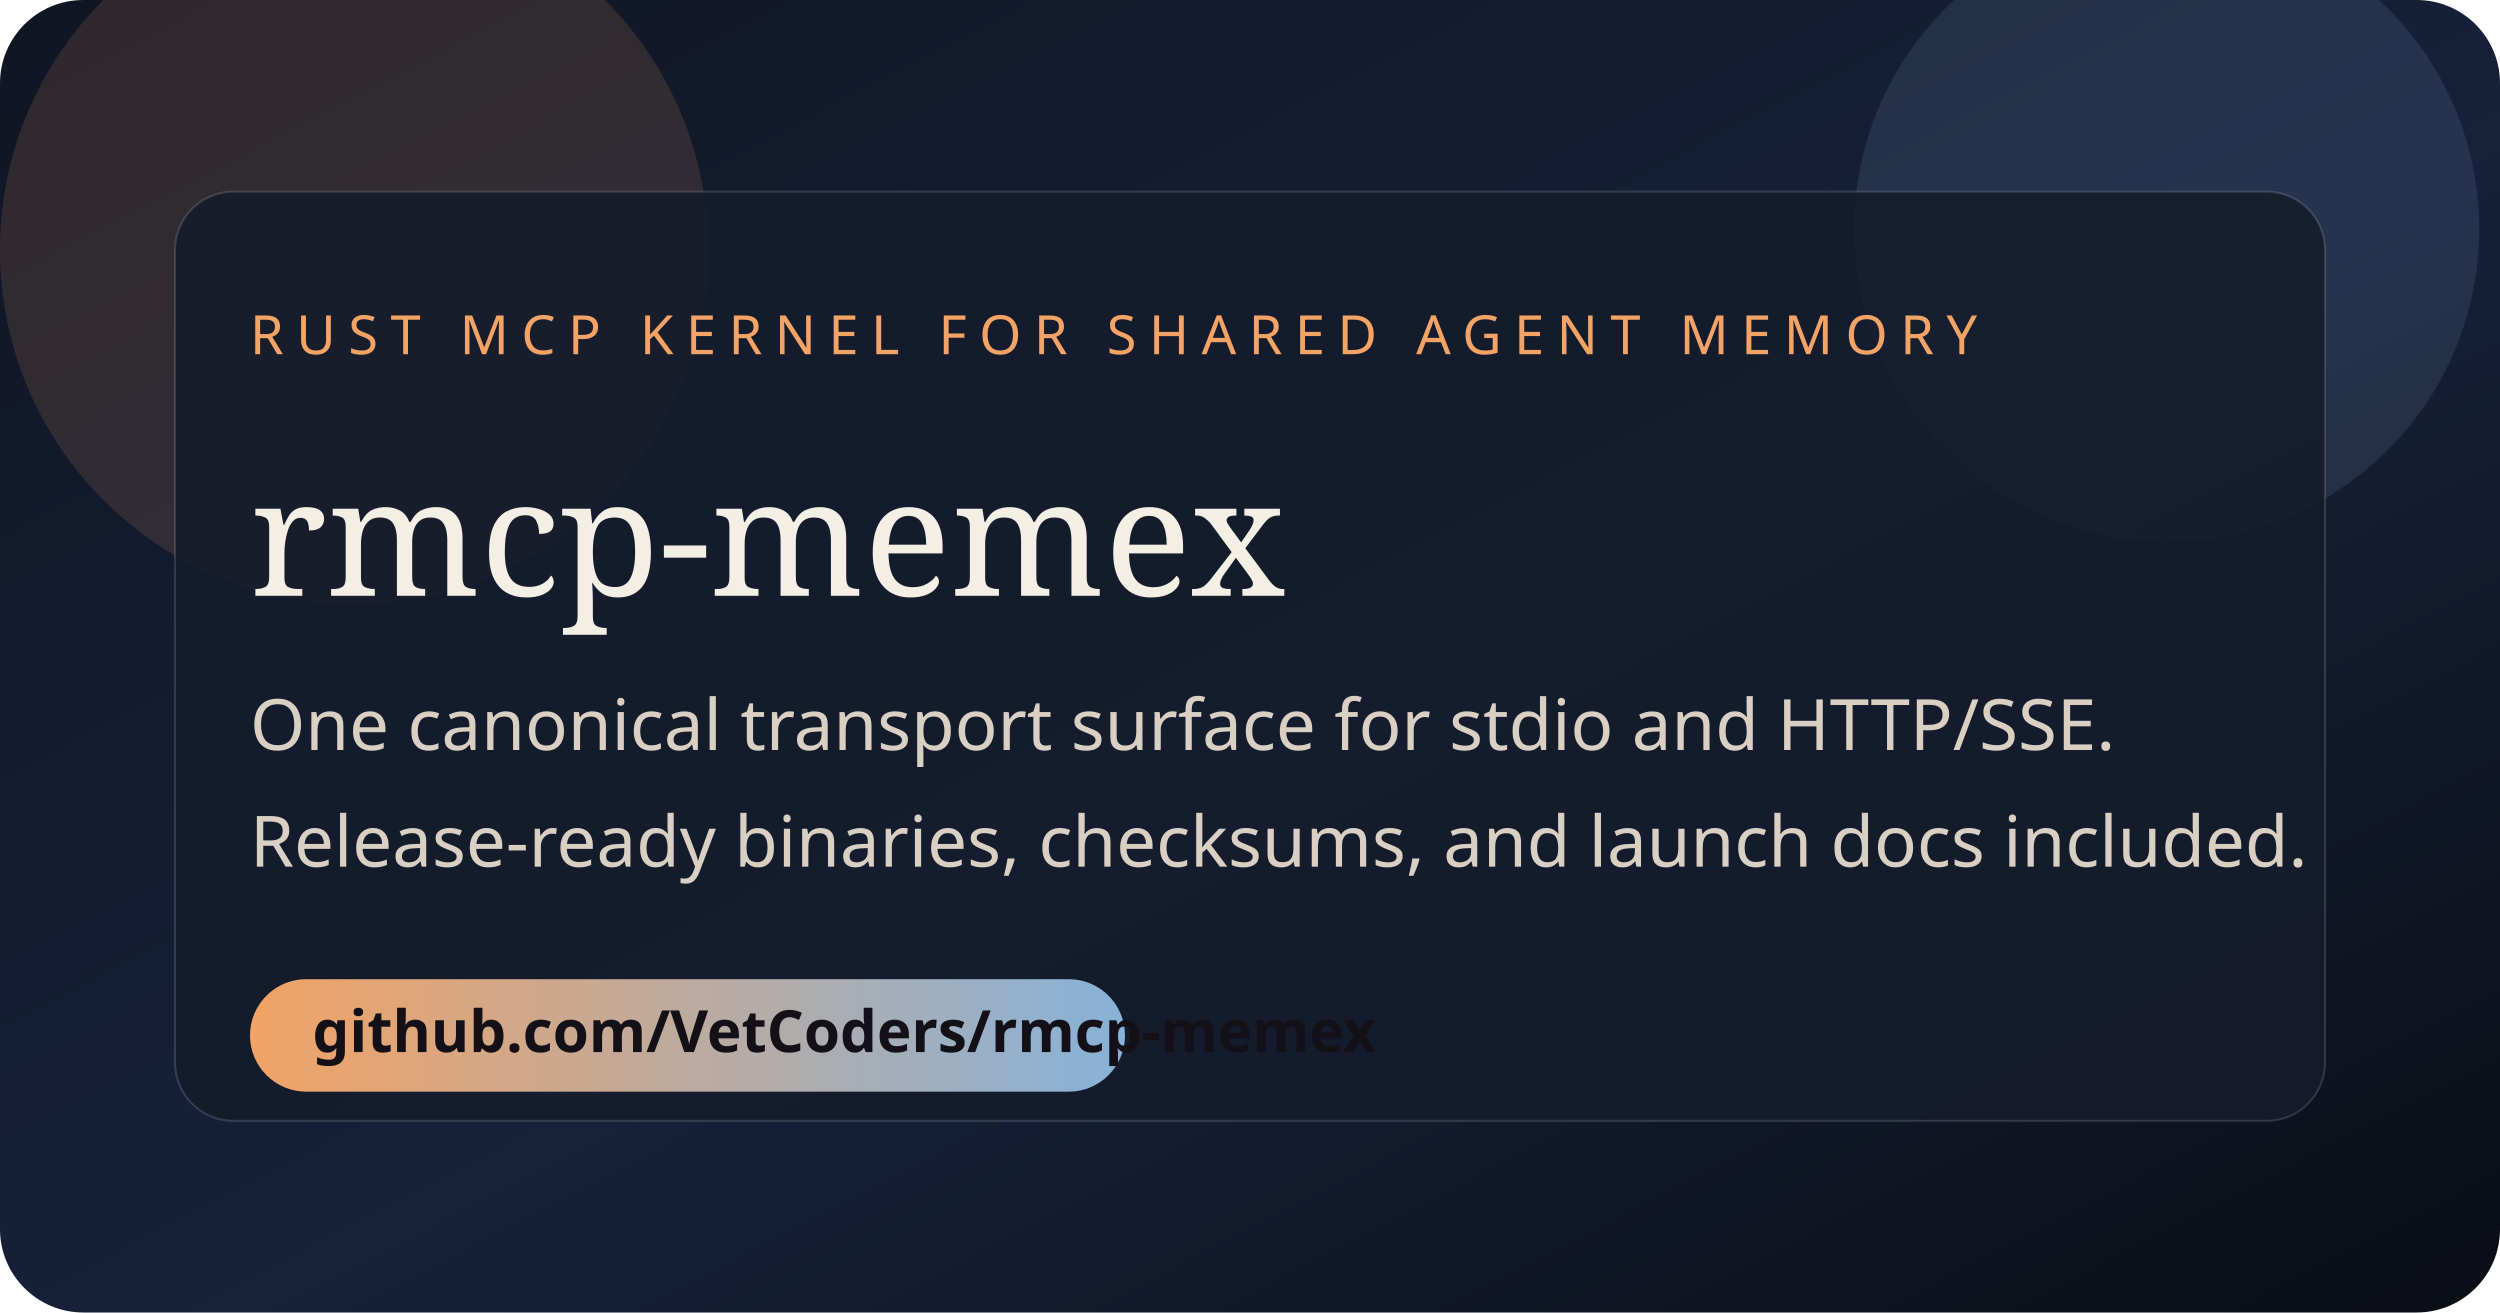
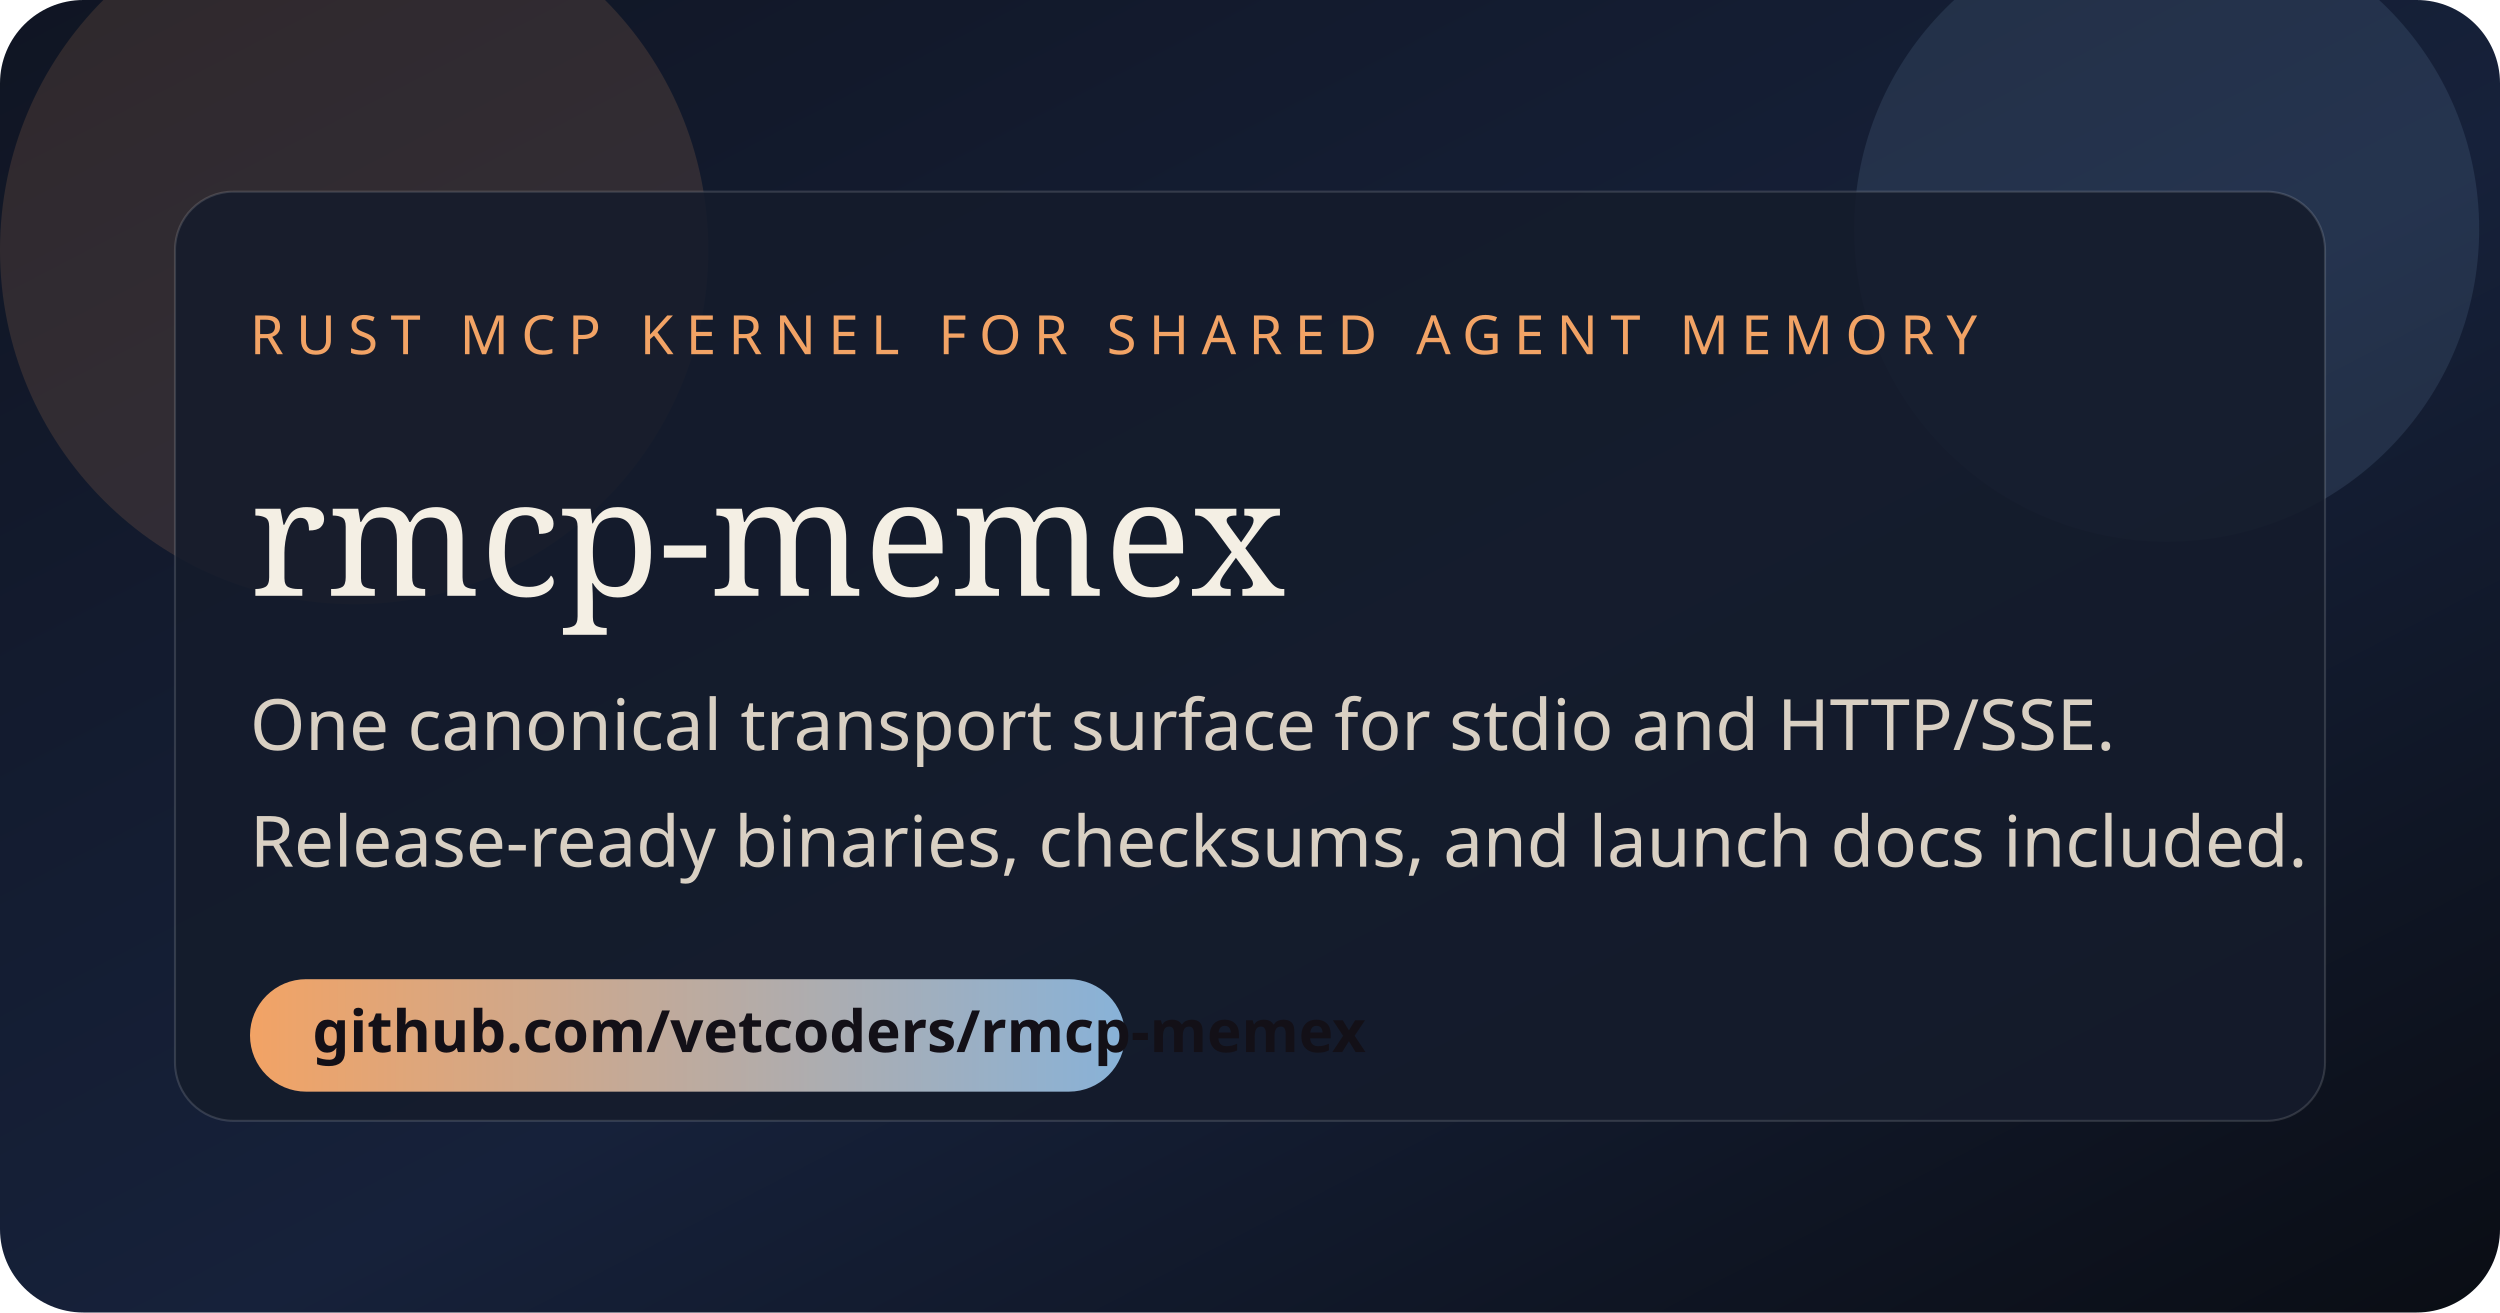
<svg xmlns="http://www.w3.org/2000/svg" viewBox="0 0 1200 630" role="img" aria-labelledby="title desc">
  <defs>
    <linearGradient id="bg" x1="0%" y1="0%" x2="100%" y2="100%">
      <stop offset="0%" stop-color="#101523" />
      <stop offset="55%" stop-color="#16213a" />
      <stop offset="100%" stop-color="#0a0d14" />
    </linearGradient>
    <linearGradient id="accent" x1="0%" y1="0%" x2="100%" y2="0%">
      <stop offset="0%" stop-color="#f2a365" />
      <stop offset="100%" stop-color="#88b2d8" />
    </linearGradient>
  </defs>
  <rect width="1200" height="630" rx="40" fill="url(#bg)" />
  <circle cx="170" cy="120" r="170" fill="#f2a365" opacity="0.14" />
  <circle cx="1040" cy="110" r="150" fill="#88b2d8" opacity="0.13" />
  <rect x="84" y="92" width="1032" height="446" rx="28" fill="#141b2b" opacity="0.88" stroke="rgba(255,255,255,0.16)" />
  <text x="120" y="170" fill="#f2a365" font-family="Avenir Next, Segoe UI, sans-serif" font-size="26" letter-spacing="6">RUST MCP KERNEL FOR SHARED AGENT MEMORY</text>
  <text x="120" y="286" fill="#f4efe4" font-family="Georgia, serif" font-size="78">rmcp-memex</text>
  <text x="120" y="360" fill="#d9d0c3" font-family="Avenir Next, Segoe UI, sans-serif" font-size="34">
    One canonical transport surface for stdio and HTTP/SSE.
  </text>
  <text x="120" y="416" fill="#d9d0c3" font-family="Avenir Next, Segoe UI, sans-serif" font-size="34">
    Release-ready binaries, checksums, and launch docs included.
  </text>
  <rect x="120" y="470" width="420" height="54" rx="27" fill="url(#accent)" />
  <text x="150" y="505" fill="#131017" font-family="Avenir Next, Segoe UI, sans-serif" font-size="28" font-weight="700">
-     github.com/VetCoders/rmcp-memex
+     github.com/vetcoders/rmcp-memex
  </text>
</svg>
